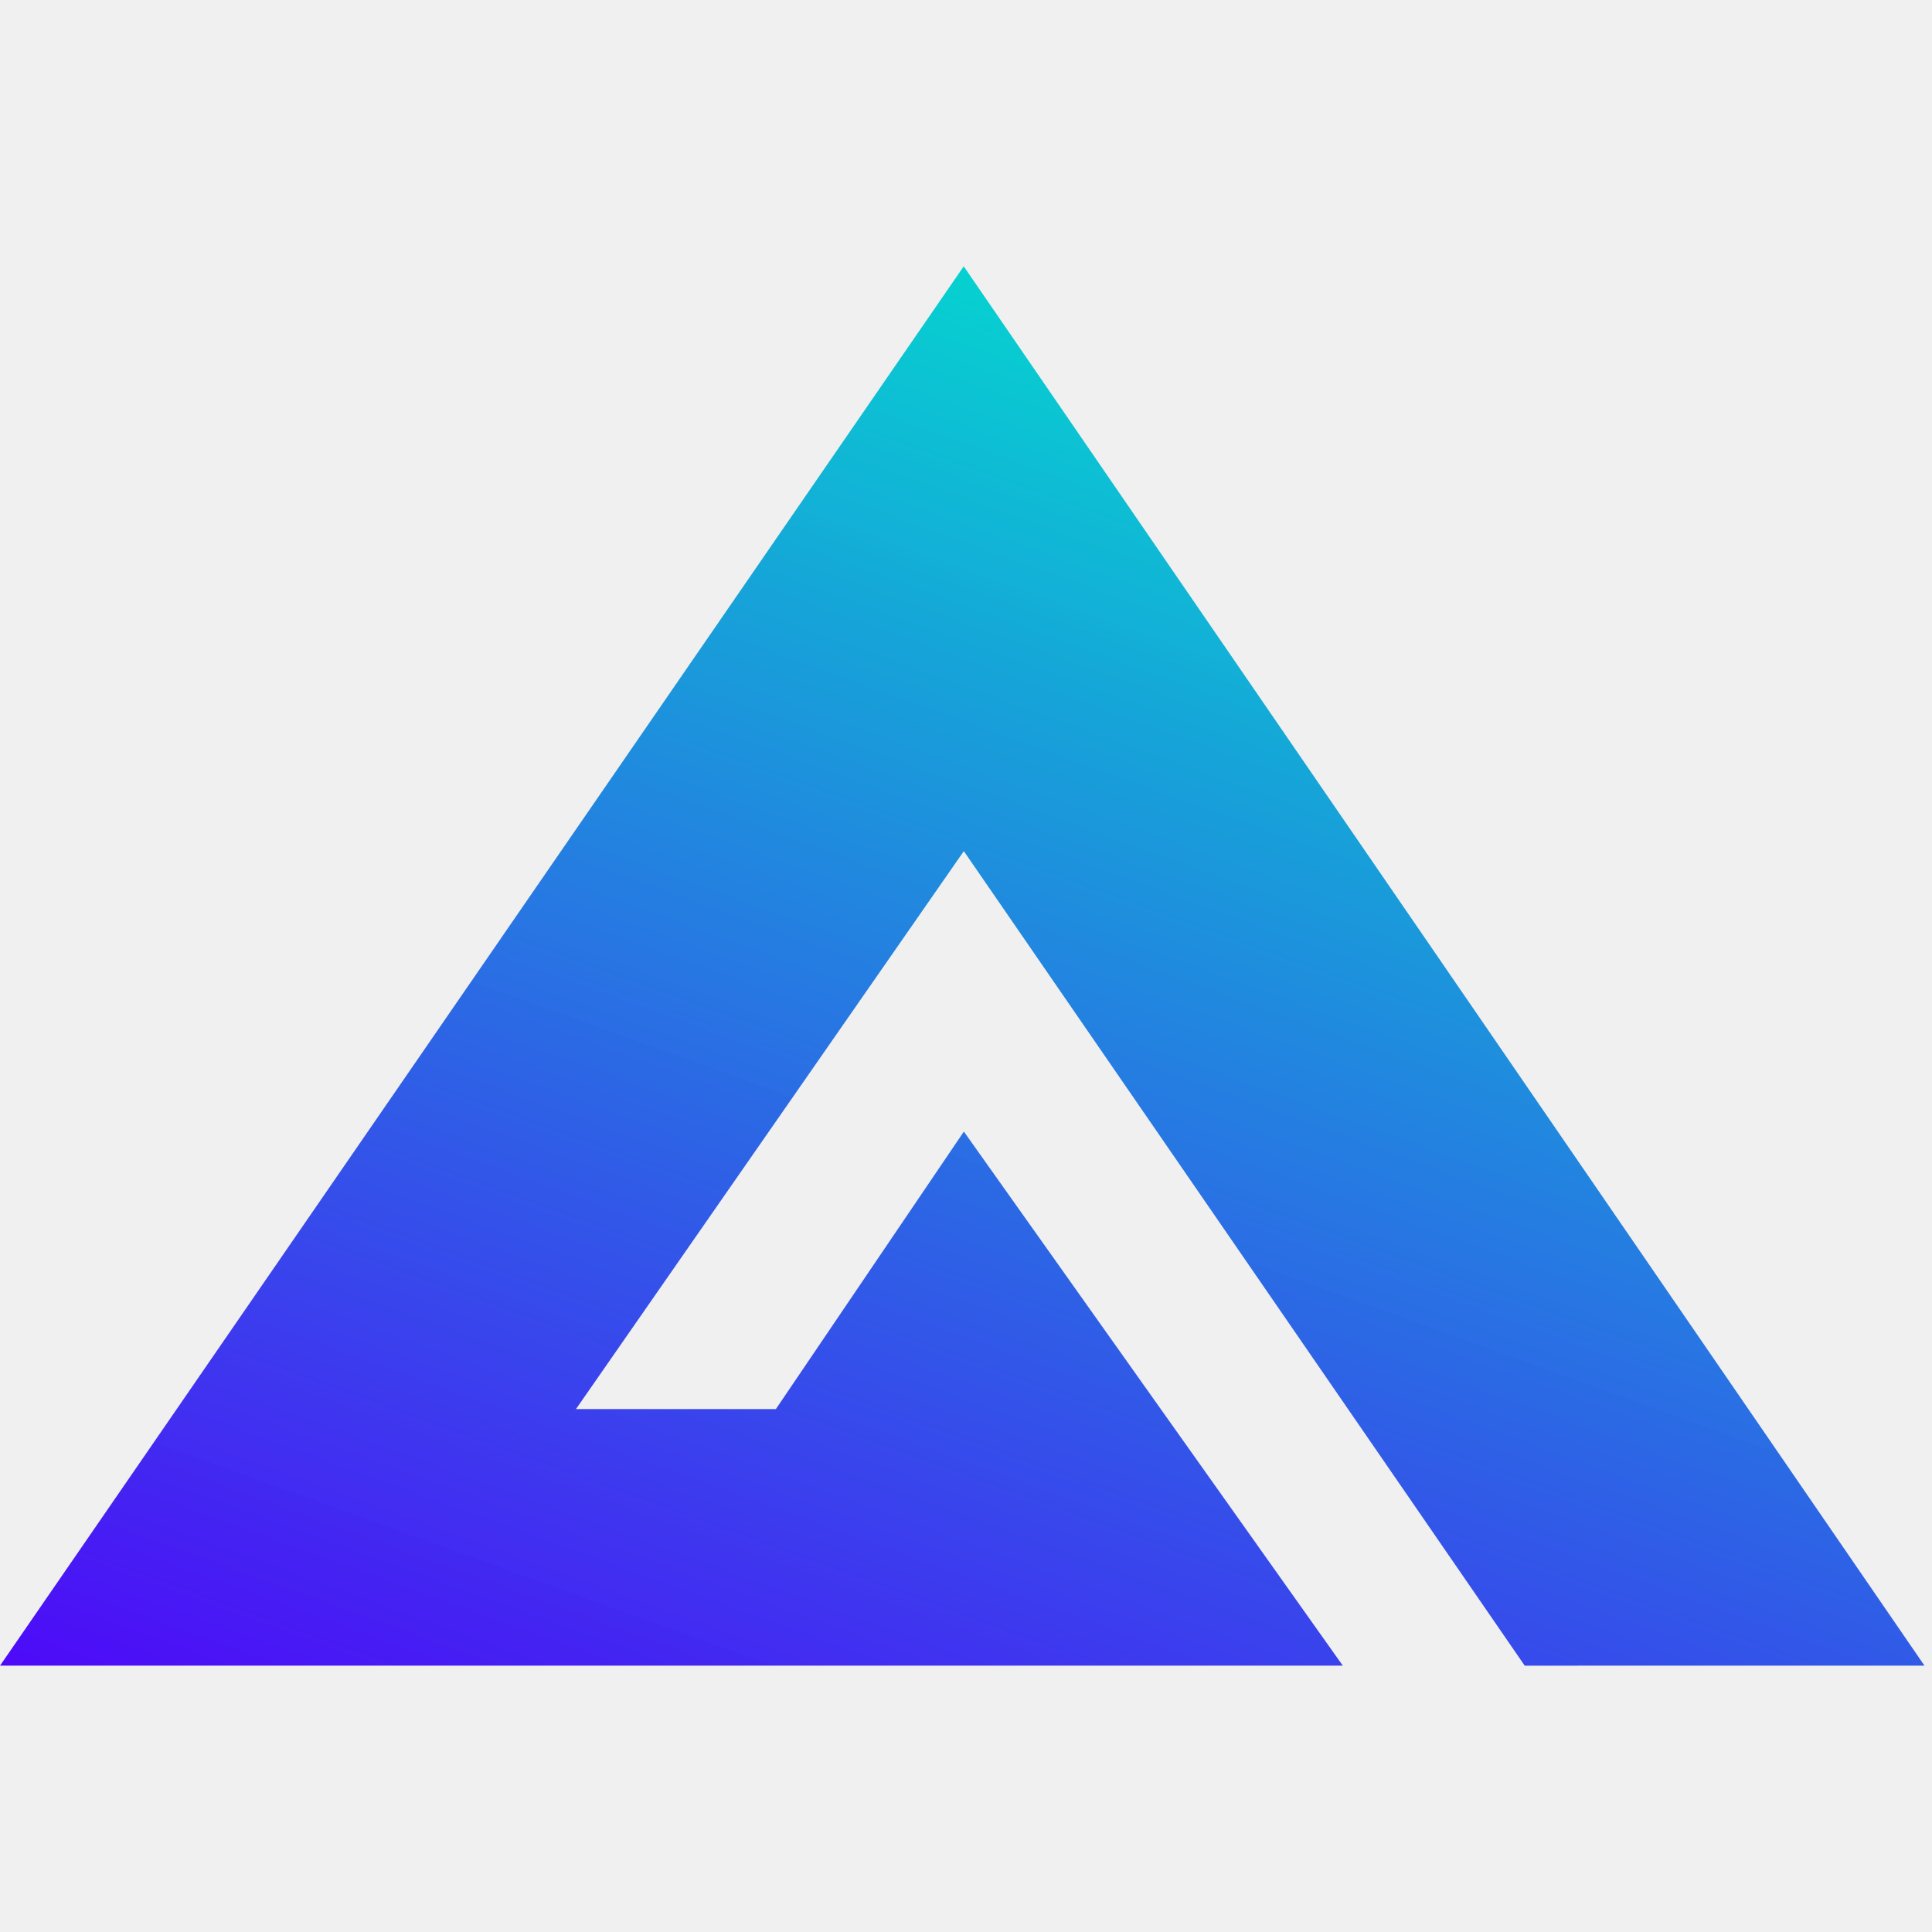
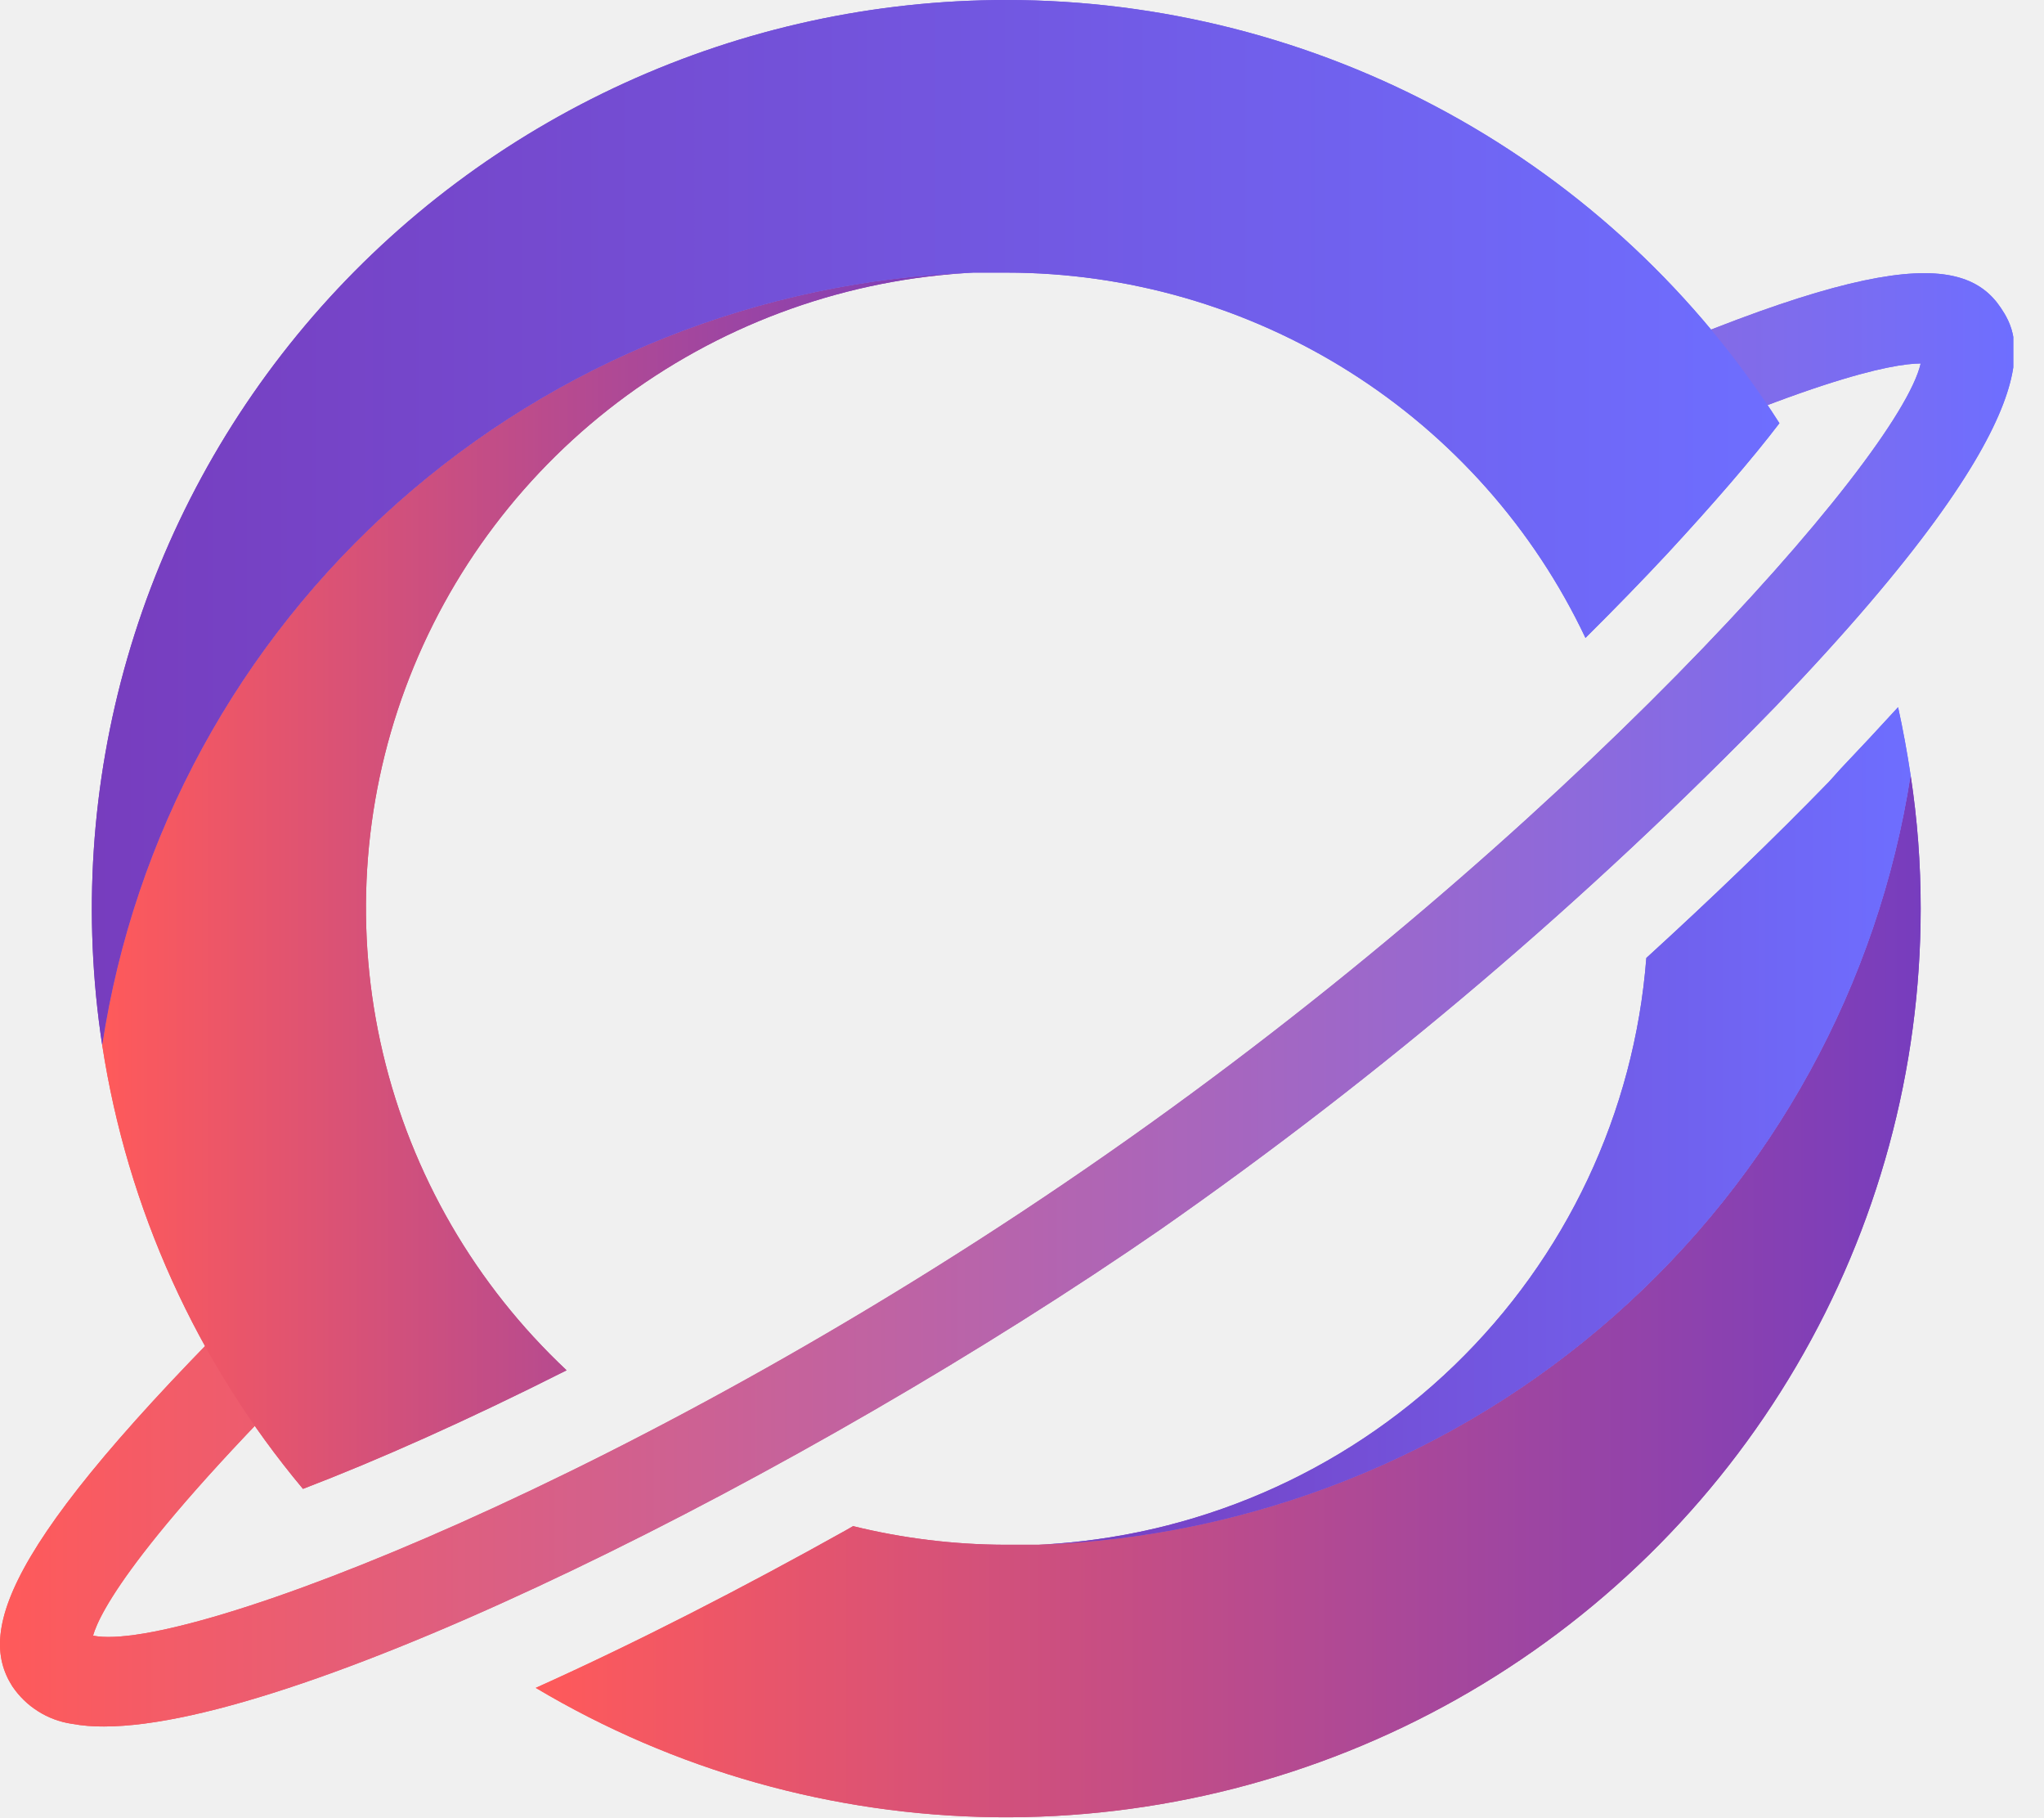
- <svg xmlns="http://www.w3.org/2000/svg" height="40" viewBox="0 0 40 40" width="40">
-   <linearGradient id="a" gradientUnits="objectBoundingBox" x1=".5" x2="0" y2="1">
-     <stop offset="0" stop-color="#03d1cf" stop-opacity=".988" />
-     <stop offset="1" stop-color="#4e09f8" />
-   </linearGradient>
-   <path d="m0 0h40v40h-40z" fill="none" />
-   <path d="m565.51 724.971-19.891-28.971-19.952 28.971h27.8l-7.845-11.057-3.892 5.745h-4.139l8.03-11.551 11.613 16.864z" fill="url(#a)" transform="translate(-525.666 -690.486)" />
+ <svg xmlns="http://www.w3.org/2000/svg" width="36" height="32" viewBox="0 0 36 32" fill="none">
+   <g clip-path="url(#clip0_4_45)">
+     <path d="M1.832 30.4C1.641 30.402 1.449 30.386 1.26 30.352C1.05 30.32 0.848 30.245 0.669 30.131C0.489 30.018 0.336 29.868 0.217 29.692C-0.427 28.684 0.141 27.048 4.978 22.336C5.052 22.256 5.141 22.193 5.241 22.148C5.34 22.104 5.448 22.081 5.557 22.079C5.666 22.077 5.774 22.098 5.875 22.139C5.976 22.18 6.067 22.241 6.144 22.318C6.22 22.395 6.28 22.487 6.32 22.588C6.359 22.689 6.378 22.797 6.374 22.905C6.371 23.014 6.345 23.12 6.299 23.218C6.252 23.316 6.187 23.404 6.105 23.476C2.416 27.076 1.752 28.4 1.639 28.8C3.23 29.128 11.361 26 19.508 20.312C27.514 14.732 33.446 8.076 33.828 6.4C33.337 6.4 31.815 6.672 27.47 8.712C27.373 8.759 27.269 8.787 27.162 8.793C27.055 8.799 26.948 8.785 26.847 8.749C26.746 8.714 26.653 8.659 26.574 8.588C26.494 8.517 26.43 8.431 26.384 8.334C26.339 8.238 26.313 8.134 26.309 8.028C26.304 7.921 26.321 7.815 26.358 7.716C26.396 7.616 26.453 7.525 26.526 7.447C26.599 7.37 26.687 7.307 26.785 7.264C32.934 4.388 34.578 4.428 35.242 5.424C35.548 5.892 36.361 7.132 31.271 12.44C27.966 15.84 24.342 18.921 20.45 21.64C14.2 25.96 5.308 30.4 1.832 30.4Z" fill="url(#paint0_linear_4_45)" />
+     <path d="M33.651 13.652C33.079 17.334 31.231 20.701 28.426 23.174C25.621 25.648 22.036 27.071 18.288 27.2H17.861H17.695C16.796 27.197 15.899 27.087 15.025 26.872L14.893 26.948C13.088 27.956 11.224 28.916 9.436 29.72C11.88 31.176 14.669 31.961 17.519 31.997C20.369 32.032 23.177 31.315 25.657 29.92C28.137 28.525 30.201 26.502 31.636 24.056C33.072 21.611 33.828 18.831 33.828 16C33.829 15.214 33.77 14.429 33.651 13.652Z" fill="url(#paint1_linear_4_45)" />
+     <path d="M9.979 24.128C8.374 22.622 7.249 20.681 6.744 18.545C6.239 16.41 6.377 14.174 7.14 12.116C7.903 10.057 9.258 8.267 11.036 6.966C12.815 5.666 14.938 4.912 17.144 4.8C13.391 4.935 9.804 6.369 7.003 8.852C4.201 11.335 2.361 14.712 1.8 18.4C2.241 21.276 3.464 23.979 5.336 26.216C6.653 25.712 8.236 25.008 9.979 24.128Z" fill="url(#paint2_linear_4_45)" />
+     <path d="M32.419 13.536L32.218 13.76C31.219 14.788 30.131 15.832 28.996 16.868C28.786 19.591 27.582 22.143 25.61 24.046C23.638 25.949 21.034 27.07 18.288 27.2C22.036 27.071 25.621 25.648 28.426 23.174C31.231 20.701 33.079 17.334 33.651 13.652C33.591 13.252 33.518 12.852 33.43 12.452C33.112 12.8 32.777 13.16 32.419 13.536Z" fill="url(#paint3_linear_4_45)" />
+     <path d="M17.72 2.40776e-07C15.4 0.001 13.109 0.499 11.002 1.461C8.894 2.423 7.021 3.825 5.509 5.572C3.998 7.319 2.884 9.37 2.244 11.584C1.604 13.797 1.452 16.123 1.8 18.4C2.361 14.712 4.201 11.335 7.003 8.852C9.804 6.368 13.391 4.935 17.144 4.8C17.337 4.8 17.546 4.8 17.724 4.8C19.863 4.8 21.958 5.405 23.765 6.544C25.571 7.683 27.014 9.309 27.924 11.232C28.448 10.712 28.93 10.216 29.37 9.744C30.176 8.872 30.852 8.092 31.34 7.452C29.887 5.169 27.876 3.289 25.495 1.986C23.113 0.683 20.439 -0 17.72 2.40776e-07Z" fill="url(#paint4_linear_4_45)" />
+     <path d="M1.832 30.4C1.641 30.402 1.449 30.386 1.26 30.352C1.05 30.32 0.848 30.245 0.669 30.131C0.489 30.018 0.336 29.868 0.217 29.692C-0.427 28.684 0.141 27.048 4.978 22.336C5.052 22.256 5.141 22.193 5.241 22.148C5.34 22.104 5.448 22.081 5.557 22.079C5.666 22.077 5.774 22.098 5.875 22.139C5.976 22.18 6.067 22.241 6.144 22.318C6.22 22.395 6.28 22.487 6.32 22.588C6.359 22.689 6.378 22.797 6.374 22.905C6.371 23.014 6.345 23.12 6.299 23.218C6.252 23.316 6.187 23.404 6.105 23.476C2.416 27.076 1.752 28.4 1.639 28.8C3.23 29.128 11.361 26 19.508 20.312C27.514 14.732 33.446 8.076 33.828 6.4C33.337 6.4 31.815 6.672 27.47 8.712C27.373 8.759 27.269 8.787 27.162 8.793C27.055 8.799 26.948 8.785 26.847 8.749C26.746 8.714 26.653 8.659 26.574 8.588C26.494 8.517 26.43 8.431 26.384 8.334C26.339 8.238 26.313 8.134 26.309 8.028C26.304 7.921 26.321 7.815 26.358 7.716C26.396 7.616 26.453 7.525 26.526 7.447C26.599 7.37 26.687 7.307 26.785 7.264C32.934 4.388 34.578 4.428 35.242 5.424C35.548 5.892 36.361 7.132 31.271 12.44C27.966 15.84 24.342 18.921 20.45 21.64C14.2 25.96 5.308 30.4 1.832 30.4Z" fill="url(#paint5_linear_4_45)" />
+     <path d="M33.651 13.652C33.079 17.334 31.231 20.701 28.426 23.174C25.621 25.648 22.036 27.071 18.288 27.2H17.861H17.695C16.796 27.197 15.899 27.087 15.025 26.872L14.893 26.948C13.088 27.956 11.224 28.916 9.436 29.72C11.88 31.176 14.669 31.961 17.519 31.997C20.369 32.032 23.177 31.315 25.657 29.92C28.137 28.525 30.201 26.502 31.636 24.056C33.072 21.611 33.828 18.831 33.828 16C33.829 15.214 33.77 14.429 33.651 13.652Z" fill="url(#paint6_linear_4_45)" />
+     <path d="M9.979 24.128C8.374 22.622 7.249 20.681 6.744 18.545C6.239 16.41 6.377 14.174 7.14 12.116C7.903 10.057 9.258 8.267 11.036 6.966C12.815 5.666 14.938 4.912 17.144 4.8C13.391 4.935 9.804 6.369 7.003 8.852C4.201 11.335 2.361 14.712 1.8 18.4C2.241 21.276 3.464 23.979 5.336 26.216C6.653 25.712 8.236 25.008 9.979 24.128Z" fill="url(#paint7_linear_4_45)" />
+     <path d="M32.419 13.536L32.218 13.76C31.219 14.788 30.131 15.832 28.996 16.868C28.786 19.591 27.582 22.143 25.61 24.046C23.638 25.949 21.034 27.07 18.288 27.2C22.036 27.071 25.621 25.648 28.426 23.174C31.231 20.701 33.079 17.334 33.651 13.652C33.591 13.252 33.518 12.852 33.43 12.452C33.112 12.8 32.777 13.16 32.419 13.536Z" fill="url(#paint8_linear_4_45)" />
+     <path d="M17.72 2.40776e-07C15.4 0.001 13.109 0.499 11.002 1.461C8.894 2.423 7.021 3.825 5.509 5.572C3.998 7.319 2.884 9.37 2.244 11.584C1.604 13.797 1.452 16.123 1.8 18.4C2.361 14.712 4.201 11.335 7.003 8.852C9.804 6.368 13.391 4.935 17.144 4.8C17.337 4.8 17.546 4.8 17.724 4.8C19.863 4.8 21.958 5.405 23.765 6.544C25.571 7.683 27.014 9.309 27.924 11.232C28.448 10.712 28.93 10.216 29.37 9.744C30.176 8.872 30.852 8.092 31.34 7.452C29.887 5.169 27.876 3.289 25.495 1.986C23.113 0.683 20.439 -0 17.72 2.40776e-07Z" fill="url(#paint9_linear_4_45)" />
+   </g>
+   <defs>
+     <linearGradient id="paint0_linear_4_45" x1="-2.38117e-05" y1="17.6" x2="35.459" y2="17.6" gradientUnits="userSpaceOnUse">
+       <stop stop-color="#FF5A5A" />
+       <stop offset="1" stop-color="#6E6EFF" />
+     </linearGradient>
+     <linearGradient id="paint1_linear_4_45" x1="9.436" y1="22.824" x2="33.833" y2="22.824" gradientUnits="userSpaceOnUse">
+       <stop stop-color="#FF5A5A" />
+       <stop offset="1" stop-color="#773DBE" />
+     </linearGradient>
+     <linearGradient id="paint2_linear_4_45" x1="1.8" y1="15.52" x2="17.144" y2="15.52" gradientUnits="userSpaceOnUse">
+       <stop stop-color="#FF5A5A" />
+       <stop offset="1" stop-color="#773DBE" />
+     </linearGradient>
+     <linearGradient id="paint3_linear_4_45" x1="18.288" y1="19.816" x2="33.651" y2="19.816" gradientUnits="userSpaceOnUse">
+       <stop stop-color="#773DBE" />
+       <stop offset="1" stop-color="#6E6EFF" />
+     </linearGradient>
+     <linearGradient id="paint4_linear_4_45" x1="1.615" y1="9.204" x2="31.34" y2="9.204" gradientUnits="userSpaceOnUse">
+       <stop stop-color="#773DBE" />
+       <stop offset="1" stop-color="#6E6EFF" />
+     </linearGradient>
+     <linearGradient id="paint5_linear_4_45" x1="-2.38117e-05" y1="17.6" x2="35.459" y2="17.6" gradientUnits="userSpaceOnUse">
+       <stop stop-color="#FF5A5A" />
+       <stop offset="1" stop-color="#6E6EFF" />
+     </linearGradient>
+     <linearGradient id="paint6_linear_4_45" x1="9.436" y1="22.824" x2="33.833" y2="22.824" gradientUnits="userSpaceOnUse">
+       <stop stop-color="#FF5A5A" />
+       <stop offset="1" stop-color="#773DBE" />
+     </linearGradient>
+     <linearGradient id="paint7_linear_4_45" x1="1.8" y1="15.52" x2="17.144" y2="15.52" gradientUnits="userSpaceOnUse">
+       <stop stop-color="#FF5A5A" />
+       <stop offset="1" stop-color="#773DBE" />
+     </linearGradient>
+     <linearGradient id="paint8_linear_4_45" x1="18.288" y1="19.816" x2="33.651" y2="19.816" gradientUnits="userSpaceOnUse">
+       <stop stop-color="#773DBE" />
+       <stop offset="1" stop-color="#6E6EFF" />
+     </linearGradient>
+     <linearGradient id="paint9_linear_4_45" x1="1.615" y1="9.204" x2="31.34" y2="9.204" gradientUnits="userSpaceOnUse">
+       <stop stop-color="#773DBE" />
+       <stop offset="1" stop-color="#6E6EFF" />
+     </linearGradient>
+     <clipPath id="clip0_4_45">
+       <rect width="35.459" height="32" fill="white" />
+     </clipPath>
+   </defs>
</svg>
